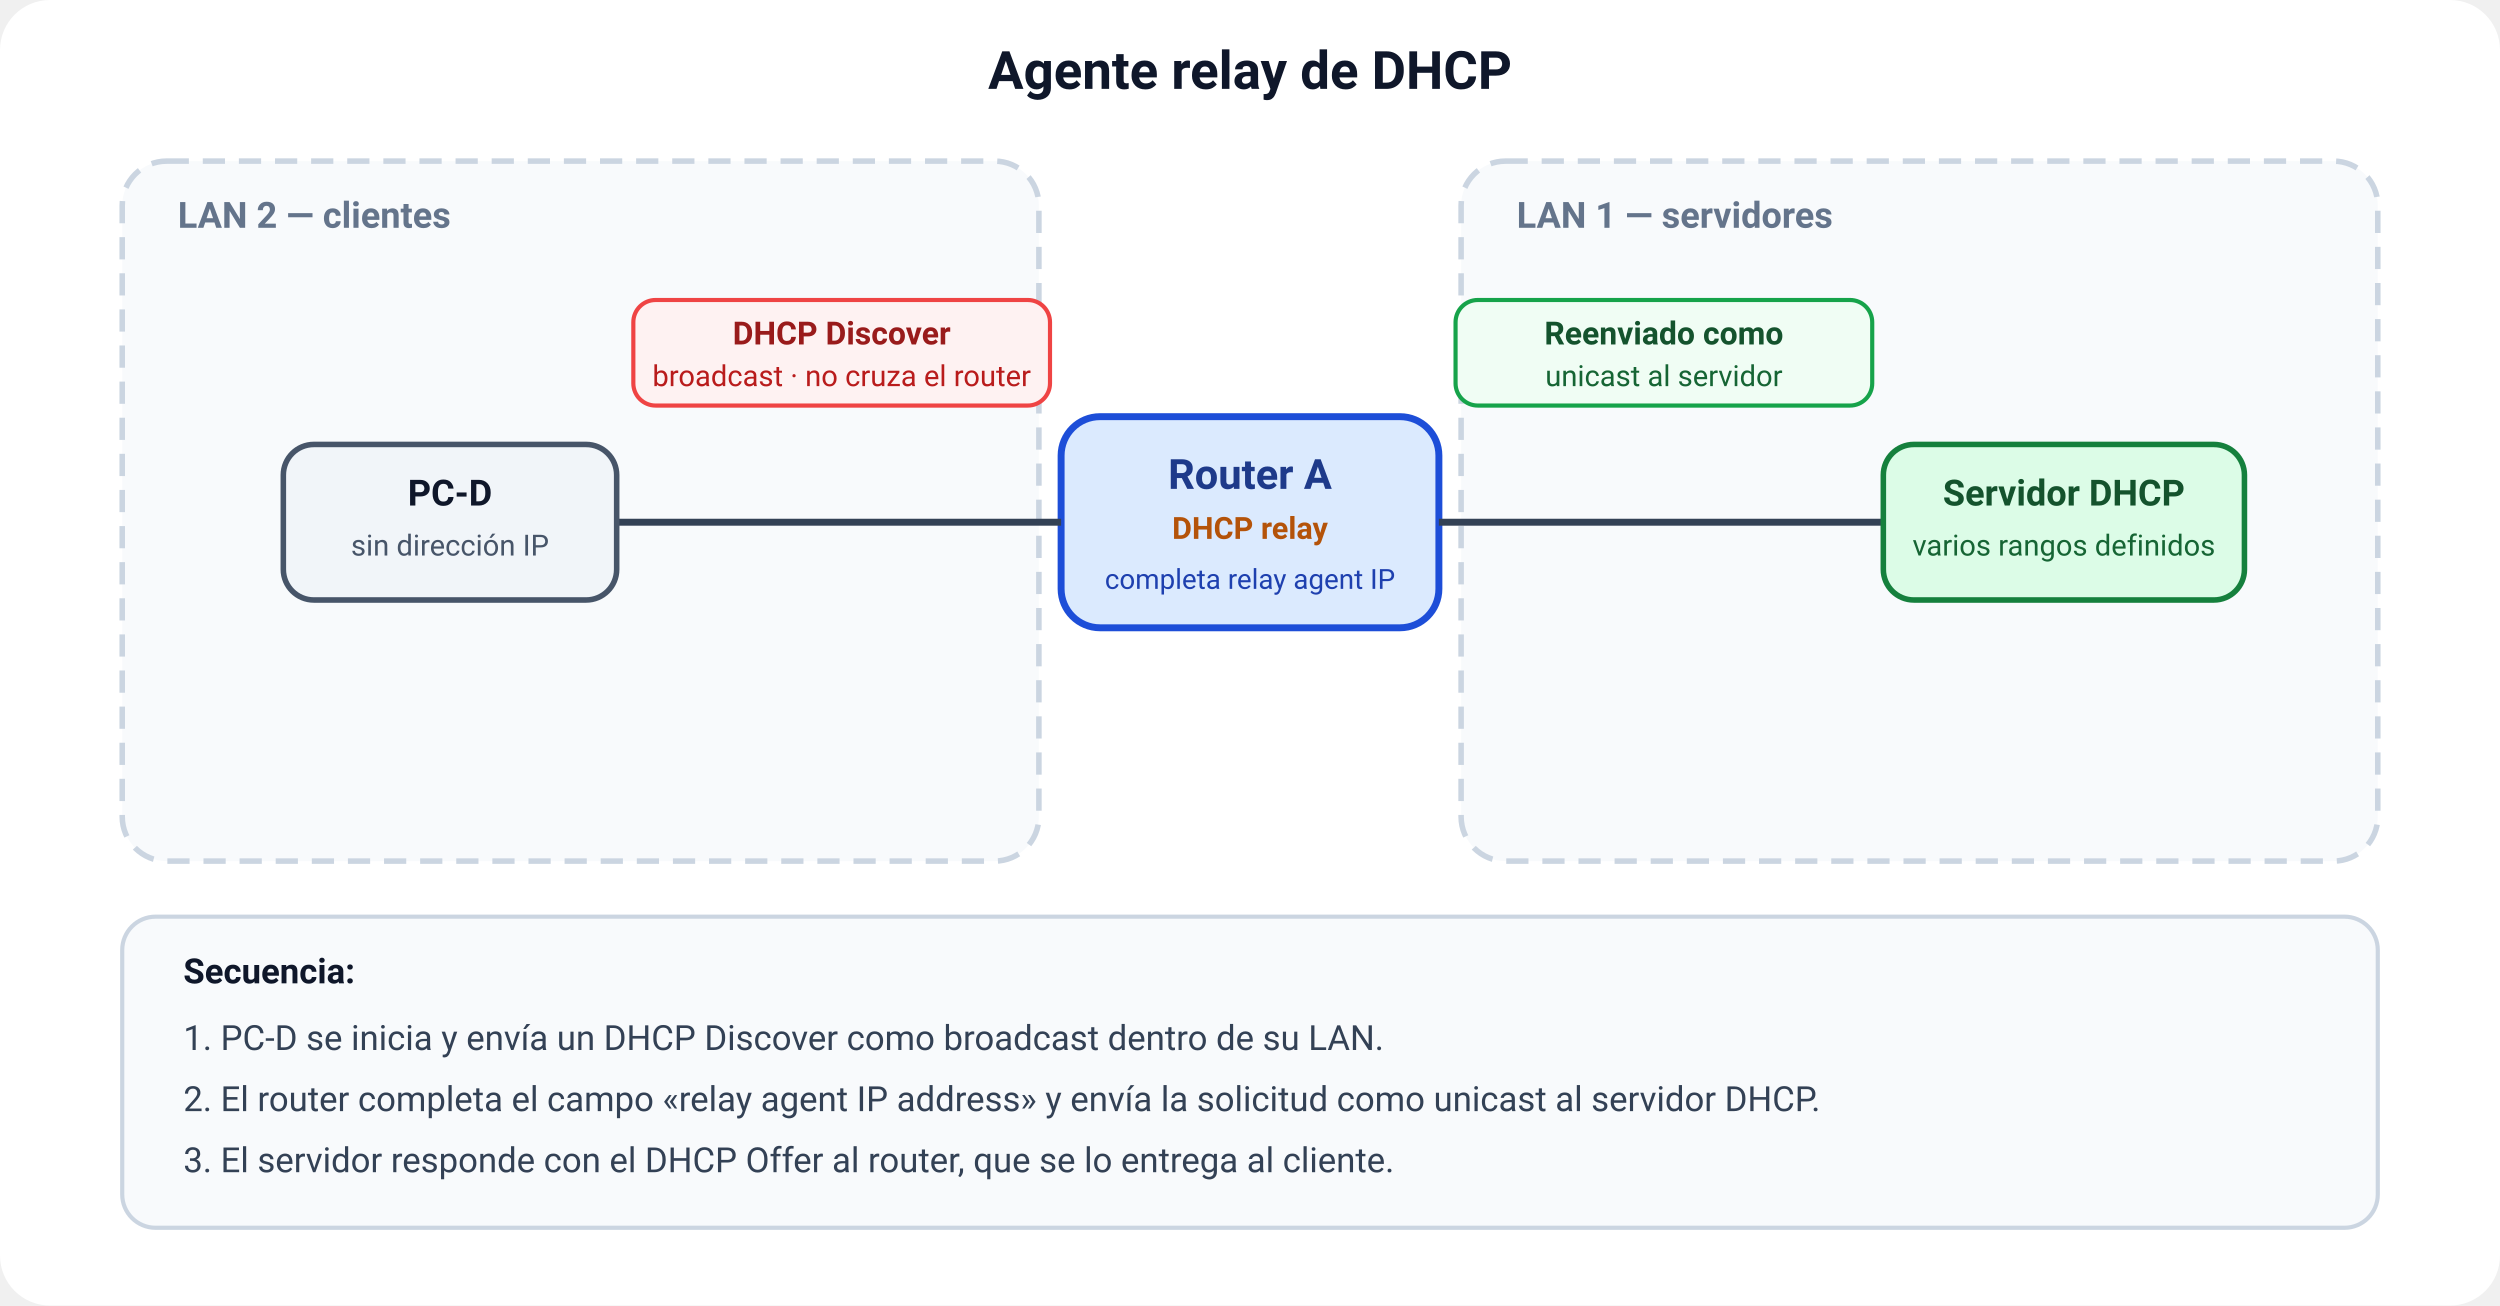
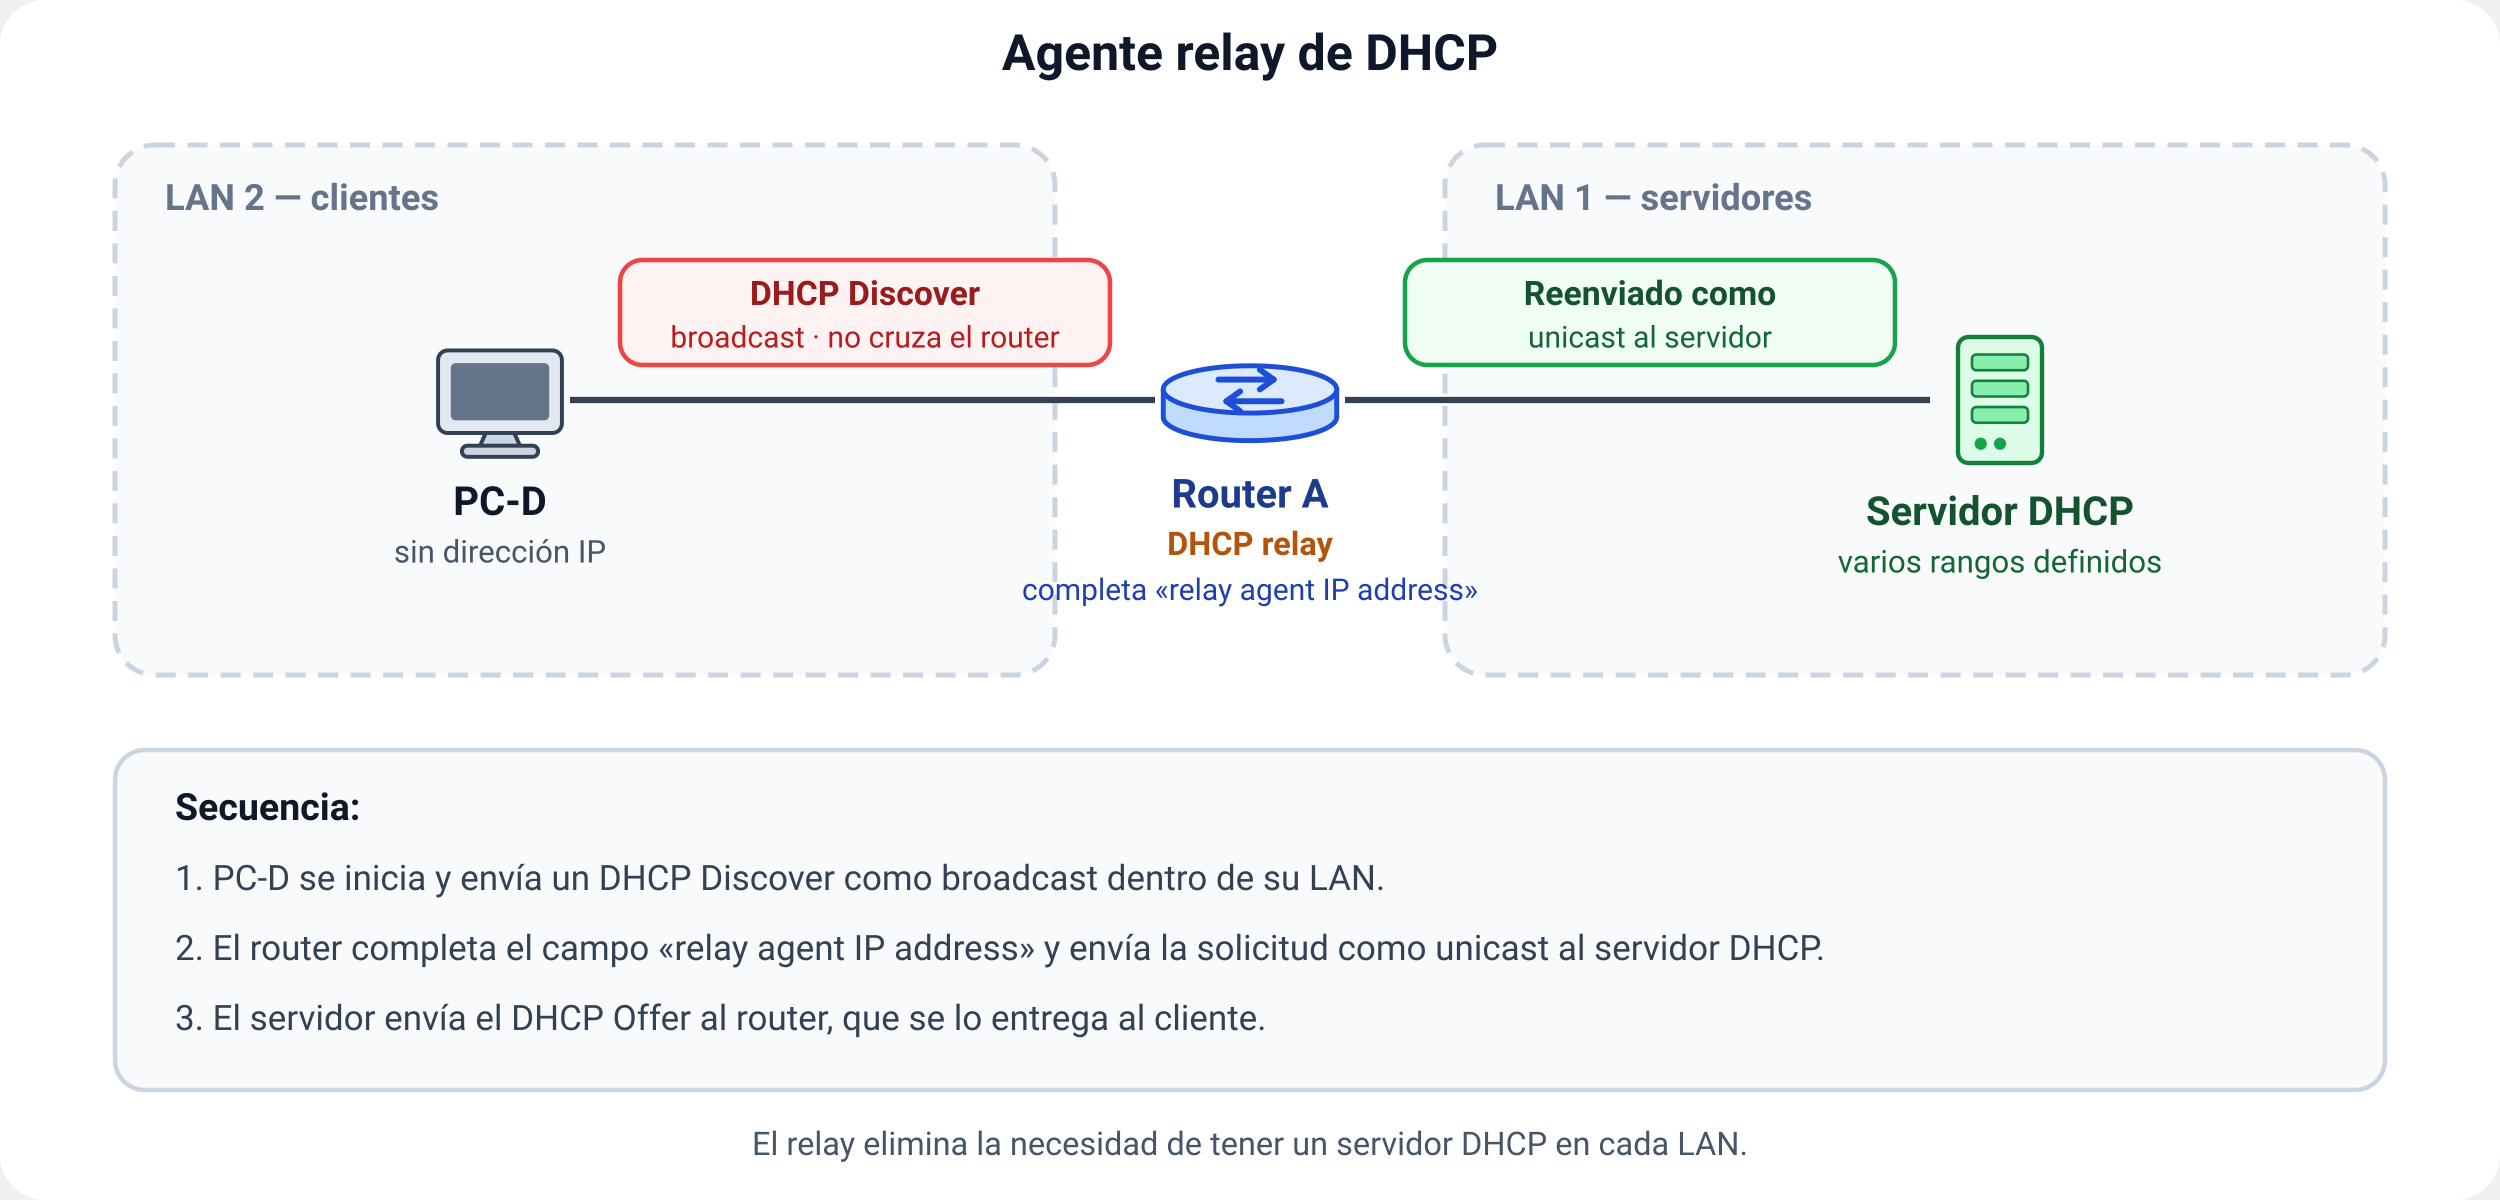
- <svg xmlns="http://www.w3.org/2000/svg" viewBox="0 0 900 470" width="900" height="470" font-family="ui-sans-serif, system-ui, -apple-system, 'Segoe UI', Roboto, sans-serif">
-   <rect x="0" y="0" width="900" height="470" rx="18" fill="#ffffff" />
-   <text x="450" y="32" text-anchor="middle" font-size="19" font-weight="700" fill="#0f172a">Agente relay de DHCP</text>
-   <rect x="44" y="58" width="330" height="252" rx="16" fill="#f8fafc" stroke="#cbd5e1" stroke-width="2" stroke-dasharray="8 5" />
-   <text x="64" y="82" font-size="13" font-weight="700" fill="#64748b">LAN 2 — clientes</text>
-   <rect x="526" y="58" width="330" height="252" rx="16" fill="#f8fafc" stroke="#cbd5e1" stroke-width="2" stroke-dasharray="8 5" />
-   <text x="546" y="82" font-size="13" font-weight="700" fill="#64748b">LAN 1 — servidores</text>
-   <rect x="382" y="150" width="136" height="76" rx="14" fill="#dbeafe" stroke="#1d4ed8" stroke-width="2.5" />
-   <text x="450" y="176" text-anchor="middle" font-size="15" font-weight="700" fill="#1e3a8a">Router A</text>
-   <text x="450" y="194" text-anchor="middle" font-size="11" font-weight="700" fill="#b45309">DHCP relay</text>
-   <text x="450" y="212" text-anchor="middle" font-size="10" fill="#1e40af">completa relay agent IP</text>
+ <svg xmlns="http://www.w3.org/2000/svg" viewBox="0 0 1000 480" width="1000" height="480" font-family="ui-sans-serif, system-ui, -apple-system, 'Segoe UI', Roboto, sans-serif">
+   <defs>
+     <symbol id="rt" viewBox="0 0 96 52">
+       <path d="M4 20 v14 a44 12 0 0 0 88 0 V20 Z" fill="#bfdbfe" stroke="#1d4ed8" stroke-width="2.5" stroke-linejoin="round" />
+       <ellipse cx="48" cy="20" rx="44" ry="12" fill="#dbeafe" stroke="#1d4ed8" stroke-width="2.5" />
+       <g stroke="#1d4ed8" stroke-width="3" fill="none" stroke-linecap="round" stroke-linejoin="round">
+         <path d="M32 15 H60" />
+         <path d="M53 10 L60 15 L53 20" />
+         <path d="M64 26 H36" />
+         <path d="M43 21 L36 26 L43 31" />
+       </g>
+     </symbol>
+     <symbol id="pc" viewBox="0 0 88 74">
+       <rect x="5" y="5" width="78" height="52" rx="6" fill="#e2e8f0" stroke="#334155" stroke-width="2.5" />
+       <rect x="13" y="13" width="62" height="36" rx="3" fill="#64748b" />
+       <path d="M35 57 h18 l4 9 h-26 z" fill="#cbd5e1" stroke="#334155" stroke-width="2.5" stroke-linejoin="round" />
+       <rect x="20" y="65" width="48" height="7" rx="3.5" fill="#cbd5e1" stroke="#334155" stroke-width="2.5" />
+     </symbol>
+     <symbol id="sv" viewBox="0 0 60 80">
+       <rect x="6" y="4" width="48" height="72" rx="6" fill="#dcfce7" stroke="#15803d" stroke-width="2.5" />
+       <rect x="14" y="14" width="32" height="9" rx="2.5" fill="#86efac" stroke="#15803d" stroke-width="1.5" />
+       <rect x="14" y="29" width="32" height="9" rx="2.5" fill="#86efac" stroke="#15803d" stroke-width="1.5" />
+       <rect x="14" y="44" width="32" height="9" rx="2.5" fill="#86efac" stroke="#15803d" stroke-width="1.5" />
+       <circle cx="19" cy="65" r="3.5" fill="#16a34a" />
+       <circle cx="30" cy="65" r="3.5" fill="#16a34a" />
+     </symbol>
+   </defs>
+   <rect x="0" y="0" width="1000" height="480" rx="18" fill="#ffffff" />
+   <text x="500" y="28" text-anchor="middle" font-size="20" font-weight="700" fill="#0f172a">Agente relay de DHCP</text>
+   <rect x="46" y="58" width="376" height="212" rx="16" fill="#f8fafc" stroke="#cbd5e1" stroke-width="2" stroke-dasharray="8 5" />
+   <text x="66" y="84" font-size="14.5" font-weight="700" fill="#64748b">LAN 2 — clientes</text>
+   <rect x="578" y="58" width="376" height="212" rx="16" fill="#f8fafc" stroke="#cbd5e1" stroke-width="2" stroke-dasharray="8 5" />
+   <text x="598" y="84" font-size="14.5" font-weight="700" fill="#64748b">LAN 1 — servidores</text>
  <g stroke="#334155" stroke-width="2.5">
-     <line x1="222" y1="188" x2="382" y2="188" />
-     <line x1="518" y1="188" x2="678" y2="188" />
+     <line x1="228" y1="160" x2="462" y2="160" />
+     <line x1="538" y1="160" x2="772" y2="160" />
  </g>
-   <rect x="102" y="160" width="120" height="56" rx="11" fill="#f1f5f9" stroke="#475569" stroke-width="2" />
-   <text x="162" y="182" text-anchor="middle" font-size="13" font-weight="700" fill="#0f172a">PC-D</text>
-   <text x="162" y="200" text-anchor="middle" font-size="10.5" fill="#475569">sin dirección IP</text>
-   <rect x="678" y="160" width="130" height="56" rx="11" fill="#dcfce7" stroke="#15803d" stroke-width="2" />
-   <text x="743" y="182" text-anchor="middle" font-size="13" font-weight="700" fill="#14532d">Servidor DHCP</text>
-   <text x="743" y="200" text-anchor="middle" font-size="10.5" fill="#166534">varios rangos definidos</text>
-   <rect x="228" y="108" width="150" height="38" rx="8" fill="#fef2f2" stroke="#ef4444" stroke-width="1.5" />
-   <text x="303" y="124" text-anchor="middle" font-size="11.5" font-weight="700" fill="#991b1b">DHCP Discover</text>
-   <text x="303" y="139" text-anchor="middle" font-size="10.5" fill="#b91c1c">broadcast · no cruza el router</text>
-   <rect x="524" y="108" width="150" height="38" rx="8" fill="#f0fdf4" stroke="#16a34a" stroke-width="1.5" />
-   <text x="599" y="124" text-anchor="middle" font-size="11.5" font-weight="700" fill="#14532d">Reenviado como</text>
-   <text x="599" y="139" text-anchor="middle" font-size="10.5" fill="#166534">unicast al servidor</text>
-   <g font-size="12.5" fill="#334155">
-     <rect x="44" y="330" width="812" height="112" rx="12" fill="#f8fafc" stroke="#cbd5e1" stroke-width="1.5" />
-     <text x="66" y="354" font-weight="700" fill="#0f172a">Secuencia:</text>
-     <text x="66" y="378">1. PC-D se inicia y envía un DHCP Discover como broadcast dentro de su LAN.</text>
-     <text x="66" y="400">2. El router completa el campo «relay agent IP address» y envía la solicitud como unicast al servidor DHCP.</text>
-     <text x="66" y="422">3. El servidor responde con el DHCP Offer al router, que se lo entrega al cliente.</text>
+   <use href="#rt" x="462" y="140" width="76" height="41" />
+   <g text-anchor="middle">
+     <text x="500" y="203" font-size="16" font-weight="700" fill="#1e3a8a">Router A</text>
+     <text x="500" y="222" font-size="13" font-weight="700" fill="#b45309">DHCP relay</text>
+     <text x="500" y="240" font-size="12" fill="#1e40af">completa «relay agent IP address»</text>
  </g>
+   <use href="#pc" x="172" y="137" width="56" height="47" />
+   <g text-anchor="middle">
+     <text x="200" y="206" font-size="16" font-weight="700" fill="#0f172a">PC-D</text>
+     <text x="200" y="225" font-size="12.5" fill="#475569">sin dirección IP</text>
+   </g>
+   <use href="#sv" x="779" y="132" width="42" height="56" />
+   <g text-anchor="middle">
+     <text x="800" y="210" font-size="16" font-weight="700" fill="#14532d">Servidor DHCP</text>
+     <text x="800" y="229" font-size="12.5" fill="#166534">varios rangos definidos</text>
+   </g>
+   <rect x="248" y="104" width="196" height="42" rx="9" fill="#fef2f2" stroke="#ef4444" stroke-width="1.8" />
+   <text x="346" y="122" text-anchor="middle" font-size="13.5" font-weight="700" fill="#991b1b">DHCP Discover</text>
+   <text x="346" y="139" text-anchor="middle" font-size="12" fill="#b91c1c">broadcast · no cruza el router</text>
+   <rect x="562" y="104" width="196" height="42" rx="9" fill="#f0fdf4" stroke="#16a34a" stroke-width="1.8" />
+   <text x="660" y="122" text-anchor="middle" font-size="13.5" font-weight="700" fill="#14532d">Reenviado como</text>
+   <text x="660" y="139" text-anchor="middle" font-size="12" fill="#166534">unicast al servidor</text>
+   <rect x="46" y="300" width="908" height="136" rx="12" fill="#f8fafc" stroke="#cbd5e1" stroke-width="1.8" />
+   <g font-size="14" fill="#334155">
+     <text x="70" y="328" font-size="15" font-weight="700" fill="#0f172a">Secuencia:</text>
+     <text x="70" y="356">1. PC-D se inicia y envía un DHCP Discover como broadcast dentro de su LAN.</text>
+     <text x="70" y="384">2. El router completa el campo «relay agent IP address» y envía la solicitud como unicast al servidor DHCP.</text>
+     <text x="70" y="412">3. El servidor envía el DHCP Offer al router, que se lo entrega al cliente.</text>
+   </g>
+   <text x="500" y="462" text-anchor="middle" font-size="13" fill="#475569">El relay elimina la necesidad de tener un servidor DHCP en cada LAN.</text>
</svg>
